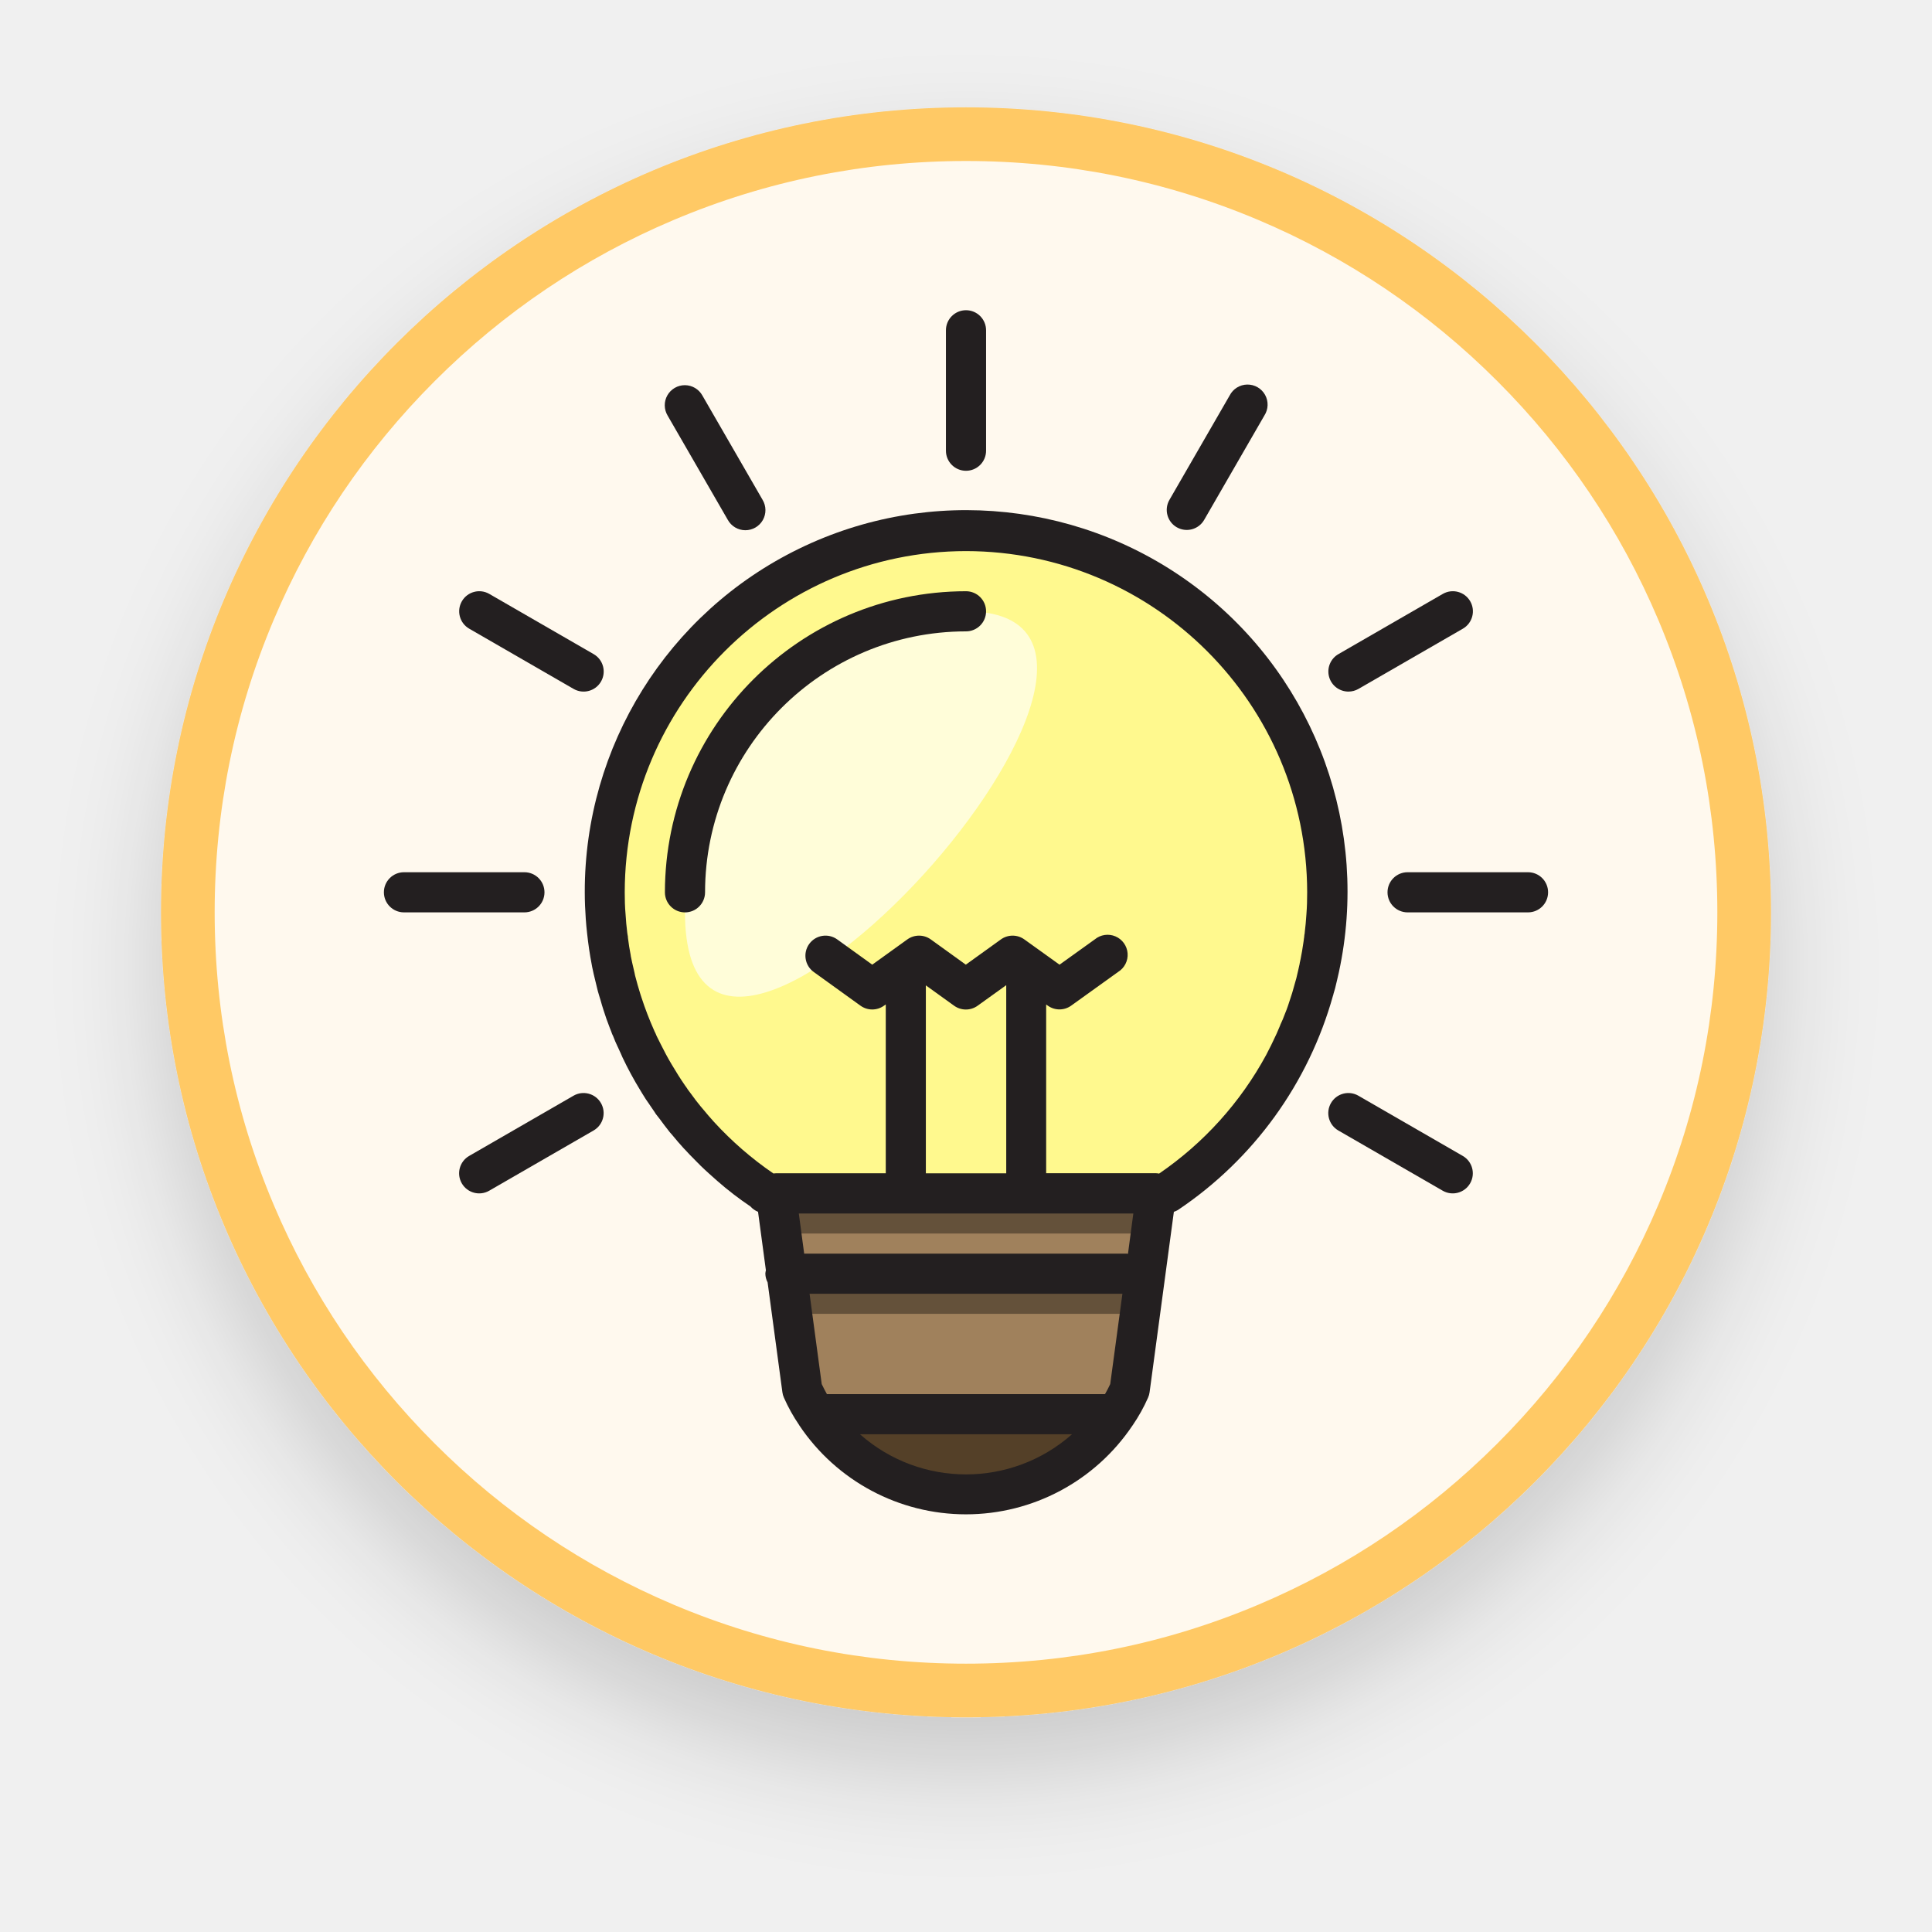
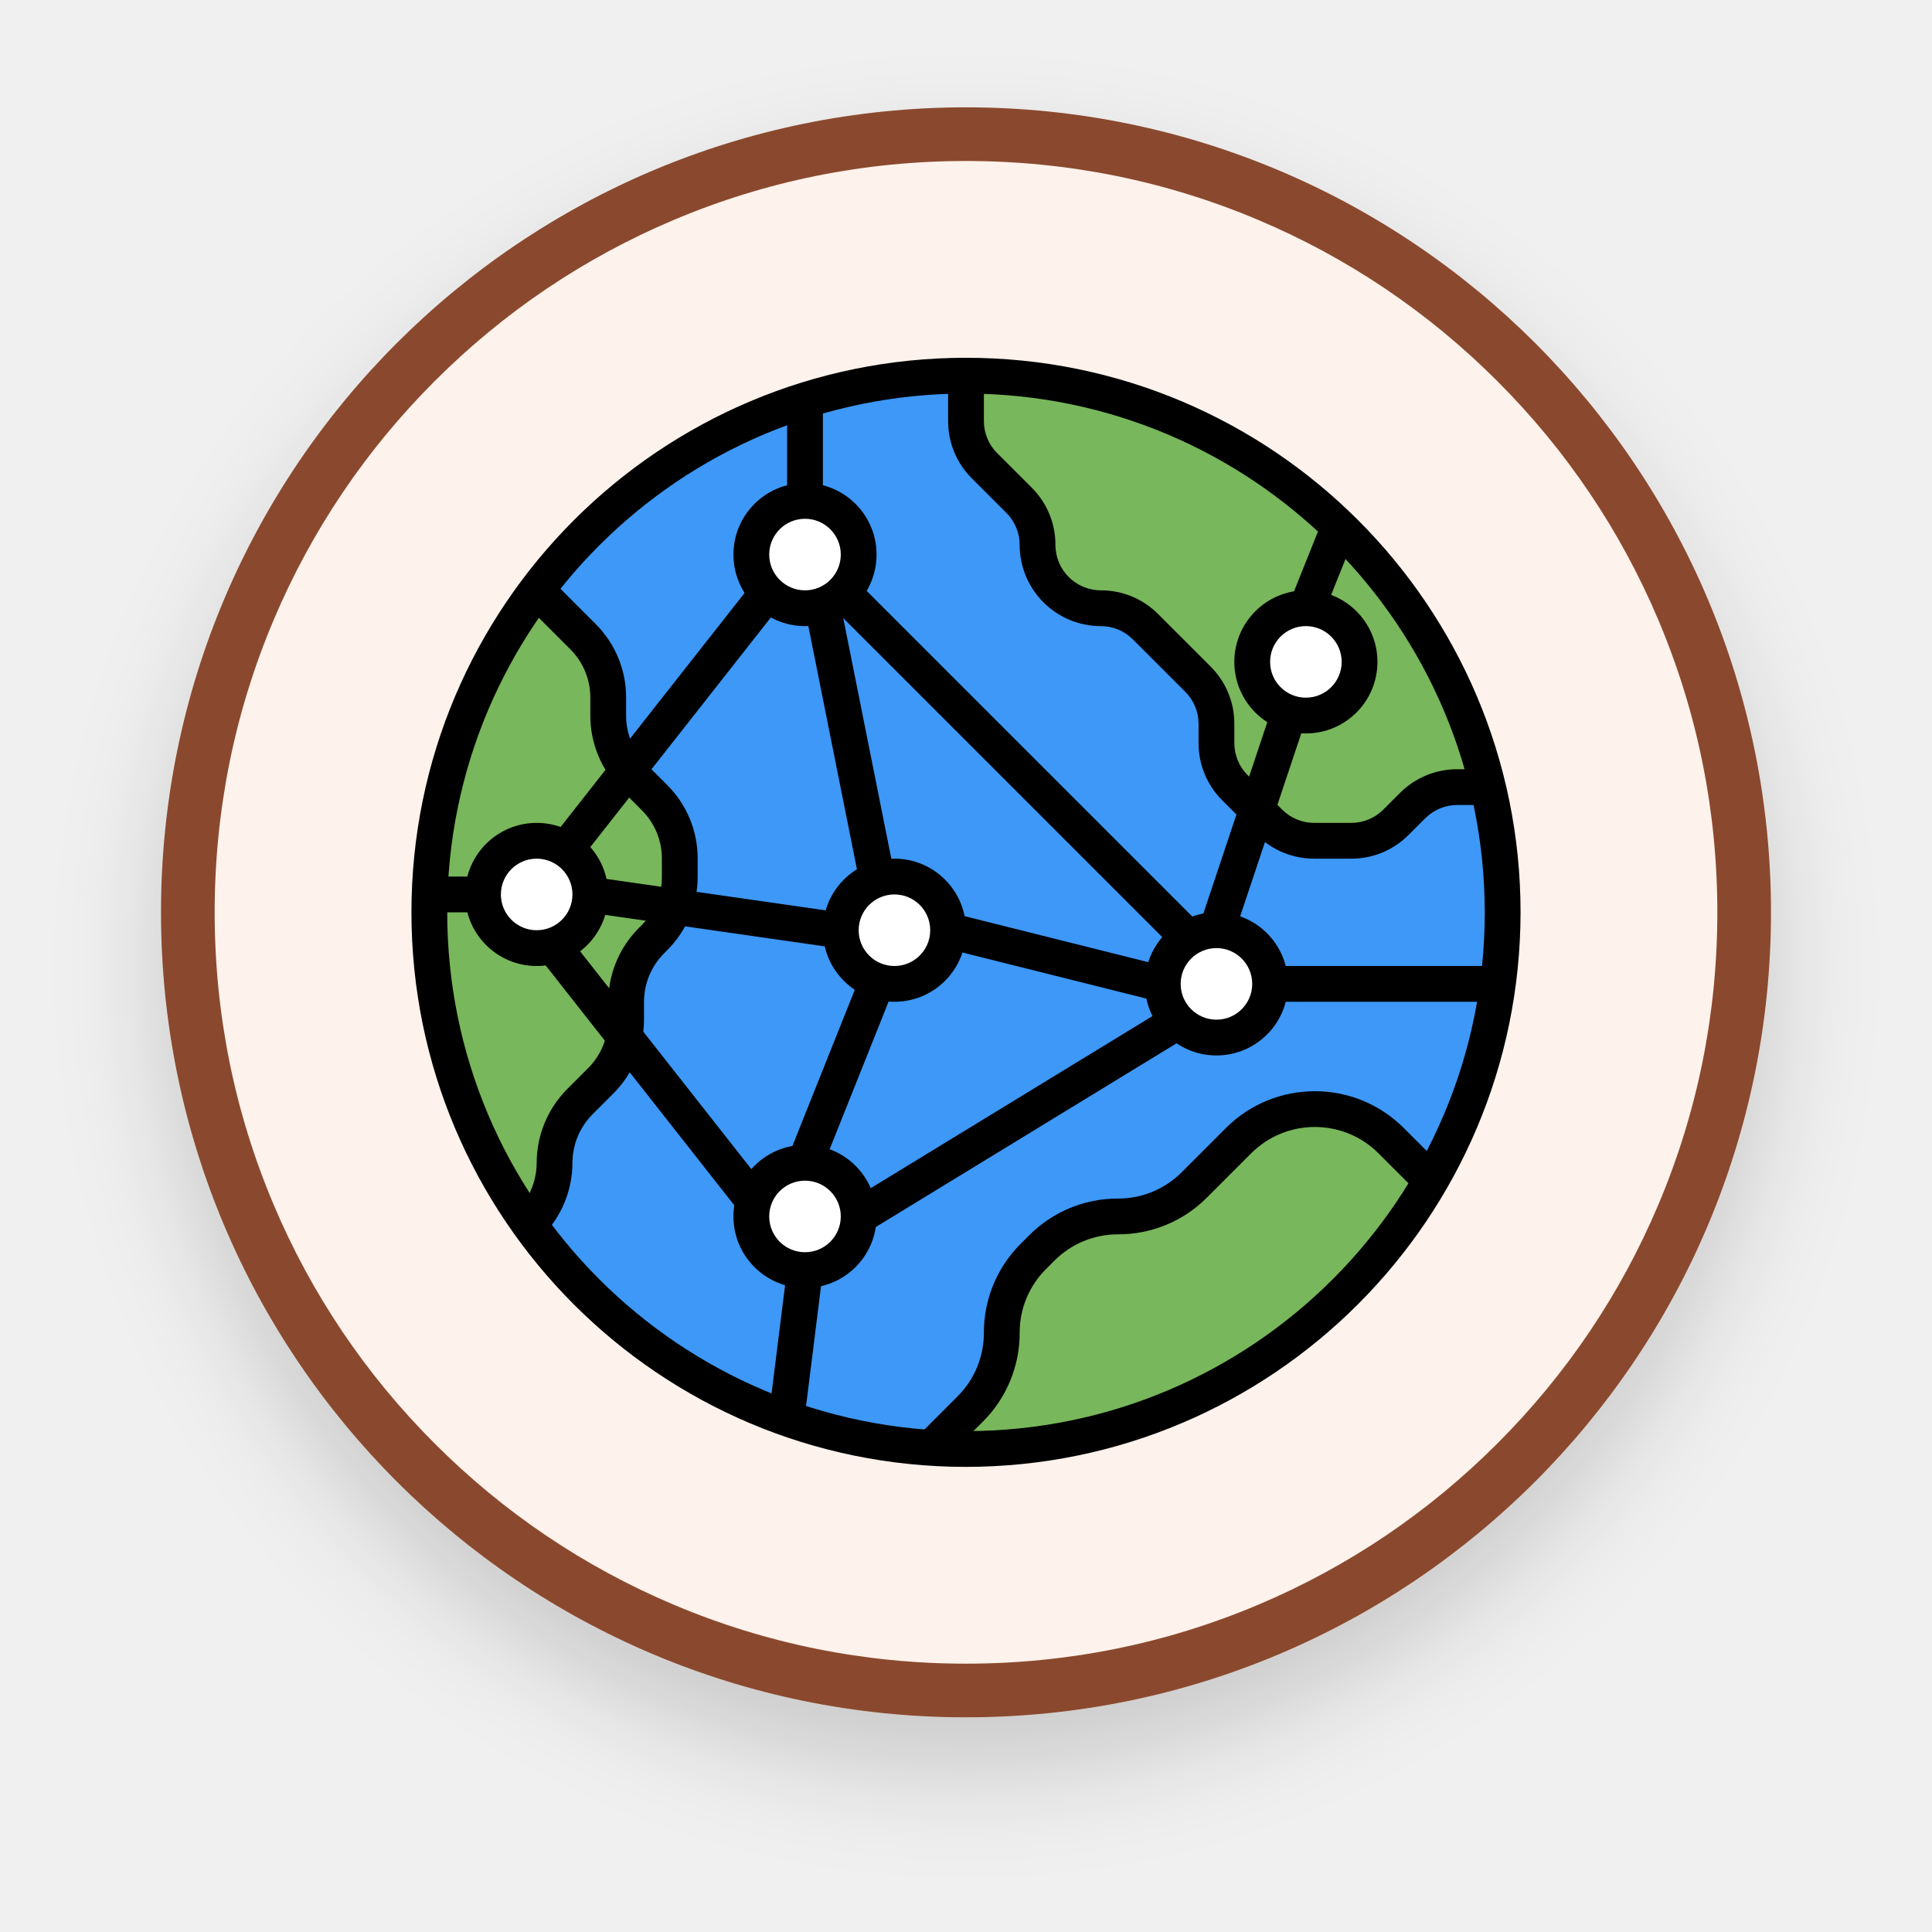
<svg xmlns="http://www.w3.org/2000/svg" width="108" height="108" viewBox="0 0 108 108">
  <defs>
-     <filter id="Trazado_904820" x="0" y="0" width="108" height="108" filterUnits="userSpaceOnUse">
+     <filter id="Trazado_982547" x="0" y="0" width="108" height="108" filterUnits="userSpaceOnUse">
      <feOffset dy="3" input="SourceAlpha" />
      <feGaussianBlur stdDeviation="3" result="blur" />
      <feFlood flood-opacity="0.161" />
      <feComposite operator="in" in2="blur" />
      <feComposite in="SourceGraphic" />
    </filter>
  </defs>
-   <g id="Grupo_1161153" data-name="Grupo 1161153" transform="translate(-201 -2394)">
-     <g id="Icono" transform="translate(210 2400)">
-       <g transform="matrix(1, 0, 0, 1, -9, -6)" filter="url(#Trazado_904820)">
-         <g id="Trazado_904820-2" data-name="Trazado 904820" transform="translate(9 6)" fill="#fff9ee">
-           <path d="M 45 88.5 C 39.127 88.5 33.43 87.35 28.068 85.082 C 22.889 82.891 18.236 79.755 14.241 75.759 C 10.245 71.764 7.109 67.111 4.918 61.932 C 2.65 56.57 1.5 50.873 1.5 45 C 1.5 39.127 2.65 33.43 4.918 28.068 C 7.109 22.889 10.245 18.236 14.241 14.241 C 18.236 10.245 22.889 7.109 28.068 4.918 C 33.43 2.65 39.127 1.5 45 1.5 C 50.873 1.5 56.57 2.65 61.932 4.918 C 67.111 7.109 71.764 10.245 75.759 14.241 C 79.755 18.236 82.891 22.889 85.082 28.068 C 87.35 33.43 88.5 39.127 88.5 45 C 88.5 50.873 87.35 56.57 85.082 61.932 C 82.891 67.111 79.755 71.764 75.759 75.759 C 71.764 79.755 67.111 82.891 61.932 85.082 C 56.57 87.35 50.873 88.5 45 88.5 Z" stroke="none" />
-           <path d="M 45 3 C 39.329 3 33.829 4.11 28.653 6.299 C 23.652 8.415 19.16 11.443 15.302 15.302 C 11.443 19.16 8.415 23.652 6.299 28.653 C 4.11 33.829 3 39.329 3 45 C 3 50.671 4.11 56.171 6.299 61.347 C 8.415 66.348 11.443 70.84 15.302 74.698 C 19.16 78.557 23.652 81.585 28.653 83.701 C 33.829 85.89 39.329 87 45 87 C 50.671 87 56.171 85.89 61.347 83.701 C 66.348 81.585 70.84 78.557 74.698 74.698 C 78.557 70.84 81.585 66.348 83.701 61.347 C 85.89 56.171 87 50.671 87 45 C 87 39.329 85.89 33.829 83.701 28.653 C 81.585 23.652 78.557 19.16 74.698 15.302 C 70.84 11.443 66.348 8.415 61.347 6.299 C 56.171 4.11 50.671 3 45 3 M 45 0 C 69.853 0 90 20.147 90 45 C 90 69.853 69.853 90 45 90 C 20.147 90 0 69.853 0 45 C 0 20.147 20.147 0 45 0 Z" stroke="none" fill="#ffc965" />
+   <g id="Grupo_1162679" data-name="Grupo 1162679" transform="translate(-173 -822)">
+     <g id="Grupo_1160956" data-name="Grupo 1160956" transform="translate(0 -5690)">
+       <g id="Grupo_1159770" data-name="Grupo 1159770" transform="translate(12 5060)">
+         <g id="Grupo_1153117" data-name="Grupo 1153117" transform="translate(-93 939)">
+           <g id="Grupo_1149598" data-name="Grupo 1149598" transform="translate(80 315)">
+             <g id="Grupo_1148770" data-name="Grupo 1148770" transform="translate(-27 -2583)">
+               <g id="Grupo_1146954" data-name="Grupo 1146954" transform="translate(-415 -1202)">
+                 <g transform="matrix(1, 0, 0, 1, 616, 3983)" filter="url(#Trazado_982547)">
+                   <g id="Trazado_982547-2" data-name="Trazado 982547" transform="translate(9 6)" fill="#fef2ec">
+                     <path d="M 45 88.5 C 39.127 88.5 33.43 87.35 28.068 85.082 C 22.889 82.891 18.236 79.755 14.241 75.759 C 10.245 71.764 7.109 67.111 4.918 61.932 C 2.65 56.57 1.5 50.873 1.5 45 C 1.5 39.127 2.65 33.43 4.918 28.068 C 7.109 22.889 10.245 18.236 14.241 14.241 C 18.236 10.245 22.889 7.109 28.068 4.918 C 33.43 2.65 39.127 1.5 45 1.5 C 50.873 1.5 56.57 2.65 61.932 4.918 C 67.111 7.109 71.764 10.245 75.759 14.241 C 79.755 18.236 82.891 22.889 85.082 28.068 C 87.35 33.43 88.5 39.127 88.5 45 C 88.5 50.873 87.35 56.57 85.082 61.932 C 82.891 67.111 79.755 71.764 75.759 75.759 C 71.764 79.755 67.111 82.891 61.932 85.082 C 56.57 87.35 50.873 88.5 45 88.5 Z" stroke="none" />
+                     <path d="M 45 3 C 39.329 3 33.829 4.11 28.653 6.299 C 23.652 8.415 19.16 11.443 15.302 15.302 C 11.443 19.16 8.415 23.652 6.299 28.653 C 4.11 33.829 3 39.329 3 45 C 3 50.671 4.11 56.171 6.299 61.347 C 8.415 66.348 11.443 70.84 15.302 74.698 C 19.16 78.557 23.652 81.585 28.653 83.701 C 33.829 85.89 39.329 87 45 87 C 50.671 87 56.171 85.89 61.347 83.701 C 66.348 81.585 70.84 78.557 74.698 74.698 C 78.557 70.84 81.585 66.348 83.701 61.347 C 85.89 56.171 87 50.671 87 45 C 87 39.329 85.89 33.829 83.701 28.653 C 81.585 23.652 78.557 19.16 74.698 15.302 C 70.84 11.443 66.348 8.415 61.347 6.299 C 56.171 4.11 50.671 3 45 3 M 45 0 C 69.853 0 90 20.147 90 45 C 90 69.853 69.853 90 45 90 C 20.147 90 0 69.853 0 45 C 0 20.147 20.147 0 45 0 Z" stroke="none" fill="#8a4a2d" />
+                   </g>
+                 </g>
+               </g>
+             </g>
+           </g>
        </g>
      </g>
    </g>
-     <g id="lamp_1108637" transform="translate(221.976 2411.341)">
-       <path id="Trazado_995067" data-name="Trazado 995067" d="M128.878,108.2a20.2,20.2,0,1,1-20.2-20.2A20.2,20.2,0,0,1,128.878,108.2Zm0,0" transform="translate(-75.657 -75.657)" fill="#fff98e" />
-       <path id="Trazado_995068" data-name="Trazado 995068" d="M136.193,120s-15.709,0-15.709,16.831S150.779,120,136.193,120Zm0,0" transform="translate(-103.169 -103.169)" fill="#fffdd9" />
-       <path id="Trazado_995069" data-name="Trazado 995069" d="M98.206,283.949c0-.011-.012-.011-.012-.022a.583.583,0,0,1-.067-.18c-.018-.036-.029-.071-.045-.106.089.224.184.449.281.673-.041-.1-.086-.192-.123-.291C98.228,284.005,98.217,283.972,98.206,283.949Zm0,0" transform="translate(-83.909 -243.858)" fill="#fff98e" />
-       <path id="Trazado_995070" data-name="Trazado 995070" d="M103.97,296.7c-.261-.44-.511-.89-.736-1.358C103.462,295.807,103.709,296.259,103.97,296.7Zm0,0" transform="translate(-88.338 -253.919)" fill="#fff98e" />
-       <path id="Trazado_995071" data-name="Trazado 995071" d="M93.676,270.223q.236.856.545,1.683c-.1-.257-.193-.513-.275-.777C93.845,270.823,93.759,270.523,93.676,270.223Zm0,0" transform="translate(-80.121 -232.322)" fill="#fff98e" />
-       <path id="Trazado_995072" data-name="Trazado 995072" d="M110.378,308.239l-.03-.048Zm0,0" transform="translate(-94.455 -264.965)" fill="#fff98e" />
-       <path id="Trazado_995073" data-name="Trazado 995073" d="M88.866,235.9a.634.634,0,0,1-.033-.2c-.067-.347-.124-.707-.169-1.066a.161.161,0,0,1-.011-.1c-.012-.044-.012-.1-.022-.146-.045-.359-.078-.718-.1-1.088-.034-.427-.045-.864-.045-1.3a20.177,20.177,0,0,0,.691,5.234,3.26,3.26,0,0,1-.112-.443C88.989,236.5,88.922,236.208,88.866,235.9Zm0,0" transform="translate(-75.657 -199.461)" fill="#fff98e" />
-       <path id="Trazado_995074" data-name="Trazado 995074" d="M371.764,234.39c-.011.045-.011.1-.022.146a.161.161,0,0,1-.012.1.149.149,0,0,1-.011.067c0,.033-.012.056-.012.09a8.08,8.08,0,0,1-.146.908c-.022.146-.056.3-.09.449a5.784,5.784,0,0,1-.135.606c-.045.213-.1.437-.168.65a.168.168,0,0,1-.005.024A20.266,20.266,0,0,0,371.91,232c0,.438-.011.875-.045,1.3C371.842,233.672,371.809,234.031,371.764,234.39Zm0,0" transform="translate(-318.689 -199.46)" fill="#fff98e" />
-       <path id="Trazado_995075" data-name="Trazado 995075" d="M116.293,316.878c-.247-.292-.471-.595-.7-.909-.009-.009-.016-.02-.027-.031a20.332,20.332,0,0,0,1.73,2.081c-.076-.083-.158-.159-.233-.244C116.8,317.484,116.54,317.181,116.293,316.878Zm0,0" transform="translate(-98.945 -271.625)" fill="#fff98e" />
-       <path id="Trazado_995076" data-name="Trazado 995076" d="M114.358,314.184c-.012-.016-.021-.033-.033-.048.022.031.043.064.064.1l-.008-.014C114.37,314.207,114.358,314.2,114.358,314.184Zm0,0" transform="translate(-97.873 -270.077)" fill="#fff98e" />
-       <path id="Trazado_995077" data-name="Trazado 995077" d="M100.941,290.437a.889.889,0,0,1-.043-.085c.076.169.15.337.23.507a1.812,1.812,0,0,1-.12-.276C100.986,290.538,100.964,290.482,100.941,290.437Zm0,0" transform="translate(-86.33 -249.628)" fill="#fff98e" />
-       <path id="Trazado_995078" data-name="Trazado 995078" d="M367.684,272.914c.17-.466.324-.937.46-1.417-.064.248-.14.49-.225.73s-.156.462-.236.687Zm0,0" transform="translate(-315.697 -233.417)" fill="#fff98e" />
-       <path id="Trazado_995079" data-name="Trazado 995079" d="M177.974,352H156.722l.045.348v.022l.561,4.118.072.528.8,5.958a8.538,8.538,0,0,0,.759,1.369h16.786a8.536,8.536,0,0,0,.763-1.369l.8-5.958.628-4.645v-.022Zm0,0" transform="translate(-134.324 -302.63)" fill="#a0815c" />
-       <g id="Grupo_1161152" data-name="Grupo 1161152" transform="translate(13.518 37.776)">
-         <path id="Trazado_995080" data-name="Trazado 995080" d="M152.484,351.725h.067a.234.234,0,0,1-.067-.045Zm0,0" transform="translate(-144.198 -340.13)" fill="#fff98e" />
-         <path id="Trazado_995081" data-name="Trazado 995081" d="M366.925,281.861c.032-.079.056-.164.085-.244-.035.1-.067.194-.1.29Zm0,0" transform="translate(-328.547 -279.894)" fill="#fff98e" />
-         <path id="Trazado_995082" data-name="Trazado 995082" d="M93.415,269.35c.01.037.022.073.033.112-.012-.042-.025-.084-.037-.127Zm0,0" transform="translate(-93.41 -269.336)" fill="#fff98e" />
-         <path id="Trazado_995083" data-name="Trazado 995083" d="M370.957,270.748a.061.061,0,0,1,.005-.021c-.01.037-.021.073-.033.112C370.938,270.807,370.95,270.779,370.957,270.748Zm0,0" transform="translate(-332.006 -270.532)" fill="#fff98e" />
-         <path id="Trazado_995084" data-name="Trazado 995084" d="M127.906,330.777c.2.214.4.428.608.632.292.28.595.549.9.819a17.374,17.374,0,0,0,1.941,1.481V333.7a20.442,20.442,0,0,1-3.447-2.921Zm0,0" transform="translate(-123.068 -322.159)" fill="#fff98e" />
-         <path id="Trazado_995085" data-name="Trazado 995085" d="M102.565,294.029c.021.046.049.087.072.133-.031-.065-.067-.128-.1-.193C102.55,293.989,102.555,294.009,102.565,294.029Zm0,0" transform="translate(-101.259 -290.513)" fill="#fff98e" />
-         <path id="Trazado_995086" data-name="Trazado 995086" d="M97.624,282.36l.011.028c-.026-.067-.048-.137-.073-.2C97.584,282.242,97.6,282.3,97.624,282.36Zm0,0" transform="translate(-96.98 -280.381)" fill="#fff98e" />
-         <path id="Trazado_995087" data-name="Trazado 995087" d="M108.607,305.224c.048.074.093.145.138.217-.091-.145-.174-.3-.261-.449C108.528,305.07,108.562,305.151,108.607,305.224Zm0,0" transform="translate(-106.37 -299.991)" fill="#fff98e" />
-         <path id="Trazado_995088" data-name="Trazado 995088" d="M100.2,288.709a.244.244,0,0,1,.013.027c-.039-.088-.076-.176-.112-.264C100.131,288.551,100.161,288.631,100.2,288.709Zm0,0" transform="translate(-99.16 -285.788)" fill="#fff98e" />
-         <path id="Trazado_995089" data-name="Trazado 995089" d="M110.685,308.73c.135.2.263.393.4.591-.181-.259-.359-.518-.528-.786C110.607,308.6,110.643,308.668,110.685,308.73Zm0,0" transform="translate(-108.156 -303.037)" fill="#fff98e" />
-         <path id="Trazado_995090" data-name="Trazado 995090" d="M114.842,314.927a.3.3,0,0,0,.04.047c-.038-.053-.074-.106-.112-.157C114.791,314.848,114.811,314.886,114.842,314.927Zm0,0" transform="translate(-111.774 -308.438)" fill="#fff98e" />
-         <path id="Trazado_995091" data-name="Trazado 995091" d="M153.043,352a6.126,6.126,0,0,0,.561.37v-.022C153.413,352.236,153.223,352.112,153.043,352Zm0,0" transform="translate(-144.679 -340.406)" fill="#fff98e" />
-         <path id="Trazado_995092" data-name="Trazado 995092" d="M152.484,351.613a.233.233,0,0,0,.067.045h.011c-.022-.022-.056-.033-.078-.056Zm0,0" transform="translate(-144.198 -340.063)" fill="#fff98e" />
+     <g id="globalizacion" transform="translate(195 841)">
+       <g id="Grupo_1162645" data-name="Grupo 1162645">
+         <circle id="Elipse_11769" data-name="Elipse 11769" cx="30" cy="30" r="30" transform="translate(2 2)" fill="#3d98f7" />
      </g>
-       <path id="Trazado_995093" data-name="Trazado 995093" d="M225.606,8.976a1.122,1.122,0,0,0,1.122-1.122V1.122a1.122,1.122,0,0,0-2.244,0V7.854A1.122,1.122,0,0,0,225.606,8.976Zm0,0" transform="translate(-192.582)" fill="#231f20" />
-       <path id="Trazado_995094" data-name="Trazado 995094" d="M115.977,37.454a1.122,1.122,0,1,0,1.943-1.122L114.554,30.5a1.122,1.122,0,1,0-1.943,1.122Zm0,0" transform="translate(-96.267 -25.732)" fill="#231f20" />
-       <path id="Trazado_995095" data-name="Trazado 995095" d="M31.091,114.116l5.834,3.366a1.122,1.122,0,0,0,1.122-1.944l-5.834-3.366a1.122,1.122,0,0,0-1.122,1.944Zm0,0" transform="translate(-25.837 -96.313)" fill="#231f20" />
-       <path id="Trazado_995096" data-name="Trazado 995096" d="M9.461,225.122A1.122,1.122,0,0,0,8.339,224H1.606a1.122,1.122,0,0,0,0,2.244H8.339A1.122,1.122,0,0,0,9.461,225.122Zm0,0" transform="translate(0 -192.583)" fill="#231f20" />
-       <path id="Trazado_995097" data-name="Trazado 995097" d="M36.816,312.127l-5.834,3.366a1.122,1.122,0,1,0,1.122,1.944l5.834-3.366a1.122,1.122,0,1,0-1.122-1.944Zm0,0" transform="translate(-25.732 -268.217)" fill="#231f20" />
-       <path id="Trazado_995098" data-name="Trazado 995098" d="M384.353,315.493l-5.835-3.366a1.122,1.122,0,1,0-1.122,1.944l5.835,3.366a1.122,1.122,0,0,0,1.122-1.944Zm0,0" transform="translate(-323.559 -268.217)" fill="#231f20" />
-       <path id="Trazado_995099" data-name="Trazado 995099" d="M408.338,224h-6.732a1.122,1.122,0,0,0,0,2.244h6.732a1.122,1.122,0,0,0,0-2.244Zm0,0" transform="translate(-343.897 -192.583)" fill="#231f20" />
-       <path id="Trazado_995100" data-name="Trazado 995100" d="M378.036,117.632a1.125,1.125,0,0,0,.561-.15l5.835-3.366a1.122,1.122,0,0,0-1.122-1.944l-5.835,3.366a1.122,1.122,0,0,0,.561,2.094Zm0,0" transform="translate(-323.633 -96.313)" fill="#231f20" />
-       <path id="Trazado_995101" data-name="Trazado 995101" d="M313.043,37.865a1.121,1.121,0,0,0,1.532-.411l3.366-5.834A1.122,1.122,0,1,0,316,30.5l-3.366,5.834a1.122,1.122,0,0,0,.411,1.533Zm0,0" transform="translate(-268.238 -25.732)" fill="#231f20" />
-       <path id="Trazado_995102" data-name="Trazado 995102" d="M113.606,129.953a1.122,1.122,0,0,0,1.122-1.122,14.6,14.6,0,0,1,14.587-14.587,1.122,1.122,0,1,0,0-2.244,16.85,16.85,0,0,0-16.831,16.831A1.122,1.122,0,0,0,113.606,129.953Zm0,0" transform="translate(-96.291 -96.291)" fill="#231f20" />
-       <path id="Trazado_995103" data-name="Trazado 995103" d="M181.037,444.488A10.081,10.081,0,0,0,189.43,440H172.644a10.08,10.08,0,0,0,8.393,4.488Zm0,0" transform="translate(-148.013 -378.287)" fill="#544028" />
-       <path id="Trazado_995104" data-name="Trazado 995104" d="M160.484,384h20.2v2.244h-20.2Zm0,0" transform="translate(-137.559 -330.141)" fill="#64513a" />
-       <path id="Trazado_995105" data-name="Trazado 995105" d="M160.484,352h20.2v2.244h-20.2Zm0,0" transform="translate(-137.559 -302.63)" fill="#64513a" />
-       <path id="Trazado_995106" data-name="Trazado 995106" d="M122.336,106.783v-.006c.036-.112.068-.233.1-.343.041-.155.074-.311.112-.467s.074-.312.1-.437a21.319,21.319,0,1,0-42.156-4.464c0,.5.021,1,.056,1.488.018.272.045.55.078.84.063.572.144,1.14.253,1.7.009.046.013.093.025.139.049.257.112.506.172.756.035.145.068.289.105.433.017.061.026.112.045.182.045.167.1.325.147.489.053.182.1.363.162.543l.007.021c.1.327.215.644.353,1,.026.068.053.136.079.2a1.427,1.427,0,0,0,.1.243l.006.013c.075.2.162.4.25.585l.015.028c.056.127.112.252.173.379.028.062.055.132.083.19a19.39,19.39,0,0,0,1,1.847l.1.166c.067.112.136.225.2.32l.138.2c.067.1.137.2.205.3.049.072.1.144.146.214.025.041.048.08.079.123s.049.062.074.094c.044.06.089.112.133.171.184.249.37.5.561.737l.014.018c.036.043.073.083.112.126.225.271.449.541.69.8h.005c.2.225.412.436.623.649.067.066.129.137.2.2.029.028.055.06.084.088.3.292.617.571.928.847a18.377,18.377,0,0,0,1.86,1.432,1.129,1.129,0,0,0,.425.3l.439,3.268a1.038,1.038,0,0,0-.031.183,1.105,1.105,0,0,0,.127.495l.826,6.14a1.087,1.087,0,0,0,.087.306,9.624,9.624,0,0,0,.855,1.535v.008l.009.01a11.21,11.21,0,0,0,18.62,0l.009-.01.005-.008a9.583,9.583,0,0,0,.855-1.535,1.087,1.087,0,0,0,.087-.306l1.357-10.086a1.1,1.1,0,0,0,.224-.1,21.334,21.334,0,0,0,8.678-12.006.067.067,0,0,0,.017-.041ZM101.8,81.992a19.1,19.1,0,0,1,19.075,19.075c0,.407-.01.816-.043,1.234-.021.346-.053.68-.094,1.016v.026a1.341,1.341,0,0,0-.028.186v.022c-.007.034-.012.067-.016.1s-.007.056-.01.086a.739.739,0,0,1-.014.1c-.025.174-.05.346-.081.519-.015.078-.026.151-.045.24-.018.119-.046.247-.088.438v.02c-.028.134-.058.269-.089.4-.011.045-.019.083-.032.134a5.55,5.55,0,0,1-.141.546c-.021.079-.045.159-.067.239-.055.2-.112.4-.188.619-.092.287-.183.574-.3.849l-.044.112q-.079.219-.179.428a.977.977,0,0,0-.062.151l-.022.05c-.1.251-.211.491-.354.785-.081.182-.171.353-.26.525l-.136.268a19.017,19.017,0,0,1-5.983,6.63,1.018,1.018,0,0,0-.178-.02h-6.137v-9.432l.09.064a1.122,1.122,0,0,0,1.309,0l2.621-1.883A1.122,1.122,0,1,0,109,103.7l-1.968,1.412-1.967-1.412a1.122,1.122,0,0,0-1.311,0l-1.961,1.411L99.835,103.7a1.123,1.123,0,0,0-1.312,0l-1.96,1.411L94.605,103.7a1.122,1.122,0,0,0-1.313,1.821l2.614,1.884a1.123,1.123,0,0,0,1.312,0l.1-.07v9.438H91.177a1.235,1.235,0,0,0-.142.01,19.212,19.212,0,0,1-3.316-2.878c-.214-.233-.422-.48-.631-.733-.038-.046-.079-.091-.118-.138-.19-.225-.363-.462-.536-.7-.066-.09-.137-.176-.2-.267v-.007c-.009-.013-.017-.026-.026-.037l-.037-.055c-.029-.038-.053-.077-.081-.112-.262-.38-.505-.77-.739-1.166-.225-.377-.427-.756-.616-1.14-.076-.149-.153-.3-.225-.449-.021-.053-.047-.112-.061-.145l-.055-.112-.014-.027v-.006a18.754,18.754,0,0,1-.721-1.873c-.02-.06-.039-.124-.06-.186-.1-.327-.2-.656-.283-.991a.256.256,0,0,0-.014-.053,1.225,1.225,0,0,0-.027-.134c-.02-.076-.035-.156-.053-.232-.054-.233-.112-.466-.155-.7a.466.466,0,0,0-.01-.077c-.06-.306-.112-.624-.15-.942a.872.872,0,0,0-.027-.206.8.8,0,0,0-.014-.1c-.042-.336-.072-.664-.094-1.027-.036-.407-.046-.816-.046-1.223A19.1,19.1,0,0,1,101.8,81.992Zm8.065,46.565c-.089.191-.186.378-.291.561H94.028c-.1-.182-.2-.369-.29-.561l-.679-5.049h17.488Zm.911-7.293H92.757l-.3-2.244h18.7l-.3,2.258c-.024,0-.044-.014-.067-.014ZM99.559,106.269l1.581,1.138a1.122,1.122,0,0,0,1.312,0l1.6-1.149v10.517H99.559Zm-3.683,25.093h11.853A8.949,8.949,0,0,1,95.876,131.362Zm0,0" transform="translate(-68.779 -68.527)" fill="#231f20" />
+       <g id="Grupo_1162646" data-name="Grupo 1162646">
+         <path id="Trazado_996621" data-name="Trazado 996621" d="M33.036,7.036l1.929,1.929A3.534,3.534,0,0,1,36,11.464,3.536,3.536,0,0,0,39.536,15a3.531,3.531,0,0,1,2.5,1.036l2.929,2.929A3.536,3.536,0,0,1,46,21.465v1.071a3.531,3.531,0,0,0,1.036,2.5l1.929,1.929A3.536,3.536,0,0,0,51.466,28h2.071a3.531,3.531,0,0,0,2.5-1.036l.929-.929A3.536,3.536,0,0,1,59.466,25h1.706A30.009,30.009,0,0,0,32,2V4.536a3.535,3.535,0,0,0,1.036,2.5Z" fill="#78b75b" />
+       </g>
+       <g id="Grupo_1162647" data-name="Grupo 1162647">
+         <path id="Trazado_996622" data-name="Trazado 996622" d="M13.414,24.414A4.828,4.828,0,0,1,12,21V20a4.828,4.828,0,0,0-1.414-3.414L8,14a29.984,29.984,0,0,0-.418,35.418l0,0A4.828,4.828,0,0,0,9,46a4.828,4.828,0,0,1,1.414-3.414l1.172-1.172A4.828,4.828,0,0,0,13,38V37a4.828,4.828,0,0,1,1.414-3.414l.172-.172A4.828,4.828,0,0,0,16,30V29a4.828,4.828,0,0,0-1.414-3.414Z" fill="#78b75b" />
+       </g>
+       <g id="Grupo_1162648" data-name="Grupo 1162648">
+         <circle id="Elipse_11770" data-name="Elipse 11770" cx="3" cy="3" r="3" transform="translate(5 28)" fill="#fff" />
+       </g>
+       <g id="Grupo_1162649" data-name="Grupo 1162649">
+         <circle id="Elipse_11771" data-name="Elipse 11771" cx="3" cy="3" r="3" transform="translate(20 9)" fill="#fff" />
+       </g>
+       <g id="Grupo_1162650" data-name="Grupo 1162650">
+         <circle id="Elipse_11772" data-name="Elipse 11772" cx="3" cy="3" r="3" transform="translate(25 30)" fill="#fff" />
+       </g>
+       <g id="Grupo_1162651" data-name="Grupo 1162651">
+         <circle id="Elipse_11773" data-name="Elipse 11773" cx="3" cy="3" r="3" transform="translate(20 46)" fill="#fff" />
+       </g>
+       <g id="Grupo_1162652" data-name="Grupo 1162652">
+         <circle id="Elipse_11774" data-name="Elipse 11774" cx="3" cy="3" r="3" transform="translate(43 33)" fill="#fff" />
+       </g>
+       <g id="Grupo_1162653" data-name="Grupo 1162653">
+         <circle id="Elipse_11775" data-name="Elipse 11775" cx="3" cy="3" r="3" transform="translate(48 15)" fill="#fff" />
+       </g>
+       <g id="Grupo_1162654" data-name="Grupo 1162654">
+         <path id="Trazado_996623" data-name="Trazado 996623" d="M32,62A29.981,29.981,0,0,0,57.985,46.985l-2.217-2.217a6.036,6.036,0,0,0-8.536,0l-2.464,2.464A6.036,6.036,0,0,1,40.5,49a6.036,6.036,0,0,0-4.268,1.768l-.464.464A6.036,6.036,0,0,0,34,55.5a6.036,6.036,0,0,1-1.768,4.268l-2.164,2.164c.64.04,1.282.068,1.932.068Z" fill="#78b75b" />
+       </g>
+       <g id="Grupo_1162655" data-name="Grupo 1162655">
+         <path id="Trazado_996624" data-name="Trazado 996624" d="M32,63A31,31,0,1,1,63,32,31.034,31.034,0,0,1,32,63ZM32,3A29,29,0,1,0,61,32,29.033,29.033,0,0,0,32,3Z" />
+       </g>
+       <g id="Grupo_1162656" data-name="Grupo 1162656">
+         <path id="Trazado_996625" data-name="Trazado 996625" d="M53.535,29h-2.07a4.5,4.5,0,0,1-3.207-1.329l-1.93-1.928A4.508,4.508,0,0,1,45,22.536V21.465a2.521,2.521,0,0,0-.742-1.793l-2.93-2.929A2.52,2.52,0,0,0,39.535,16,4.54,4.54,0,0,1,35,11.464a2.521,2.521,0,0,0-.742-1.793l-1.93-1.928A4.508,4.508,0,0,1,31,4.536V2h2V4.536a2.521,2.521,0,0,0,.742,1.793l1.93,1.928A4.508,4.508,0,0,1,37,11.464,2.539,2.539,0,0,0,39.535,14a4.5,4.5,0,0,1,3.207,1.329l2.93,2.929A4.5,4.5,0,0,1,47,21.464v1.071a2.521,2.521,0,0,0,.742,1.793l1.93,1.928A2.517,2.517,0,0,0,51.465,27h2.07a2.521,2.521,0,0,0,1.793-.743l.93-.929A4.508,4.508,0,0,1,59.465,24H61v2H59.465a2.521,2.521,0,0,0-1.793.743l-.93.929A4.508,4.508,0,0,1,53.535,29Z" />
+       </g>
+       <g id="Grupo_1162657" data-name="Grupo 1162657">
+         <path id="Trazado_996626" data-name="Trazado 996626" d="M30.707,62.707l-1.414-1.414,2.232-2.232A5,5,0,0,0,33,55.5a6.986,6.986,0,0,1,2.061-4.975l.465-.465A6.985,6.985,0,0,1,40.5,48a5,5,0,0,0,3.561-1.475l2.465-2.465a7.035,7.035,0,0,1,9.949,0l2.232,2.232-1.414,1.414-2.232-2.232a5.036,5.036,0,0,0-7.122,0L45.474,47.94A6.985,6.985,0,0,1,40.5,50a5,5,0,0,0-3.561,1.475l-.465.465A5,5,0,0,0,35,55.5a6.986,6.986,0,0,1-2.061,4.975Z" />
+       </g>
+       <g id="Grupo_1162658" data-name="Grupo 1162658">
+         <path id="Trazado_996627" data-name="Trazado 996627" d="M8.207,50.207,6.793,48.793l.086-.086A3.853,3.853,0,0,0,8,46a5.868,5.868,0,0,1,1.707-4.121l1.172-1.172A3.853,3.853,0,0,0,12,38V37a5.868,5.868,0,0,1,1.707-4.121l.172-.172A3.8,3.8,0,0,0,15,30V29a3.8,3.8,0,0,0-1.121-2.707l-1.172-1.172A5.787,5.787,0,0,1,11,21V20a3.8,3.8,0,0,0-1.121-2.707L7.293,14.707l1.414-1.414,2.586,2.586A5.787,5.787,0,0,1,13,20v1a3.8,3.8,0,0,0,1.121,2.707l1.172,1.172A5.787,5.787,0,0,1,17,29v1a5.787,5.787,0,0,1-1.707,4.121l-.172.172A3.853,3.853,0,0,0,14,37v1a5.868,5.868,0,0,1-1.707,4.121l-1.172,1.172A3.853,3.853,0,0,0,10,46a5.868,5.868,0,0,1-1.707,4.121Z" />
+       </g>
+       <g id="Grupo_1162659" data-name="Grupo 1162659">
+         <path id="Trazado_996628" data-name="Trazado 996628" d="M8,35a4,4,0,1,1,4-4A4,4,0,0,1,8,35Zm0-6a2,2,0,1,0,2,2A2,2,0,0,0,8,29Z" />
+       </g>
+       <g id="Grupo_1162660" data-name="Grupo 1162660">
+         <path id="Trazado_996629" data-name="Trazado 996629" d="M23,16a4,4,0,1,1,4-4A4,4,0,0,1,23,16Zm0-6a2,2,0,1,0,2,2A2,2,0,0,0,23,10Z" />
+       </g>
+       <g id="Grupo_1162661" data-name="Grupo 1162661">
+         <path id="Trazado_996630" data-name="Trazado 996630" d="M28,37a4,4,0,1,1,4-4A4,4,0,0,1,28,37Zm0-6a2,2,0,1,0,2,2A2,2,0,0,0,28,31Z" />
+       </g>
+       <g id="Grupo_1162662" data-name="Grupo 1162662">
+         <path id="Trazado_996631" data-name="Trazado 996631" d="M23,53a4,4,0,1,1,4-4A4,4,0,0,1,23,53Zm0-6a2,2,0,1,0,2,2A2,2,0,0,0,23,47Z" />
+       </g>
+       <g id="Grupo_1162663" data-name="Grupo 1162663">
+         <path id="Trazado_996632" data-name="Trazado 996632" d="M46,40a4,4,0,1,1,4-4A4,4,0,0,1,46,40Zm0-6a2,2,0,1,0,2,2A2,2,0,0,0,46,34Z" />
+       </g>
+       <g id="Grupo_1162664" data-name="Grupo 1162664">
+         <path id="Trazado_996633" data-name="Trazado 996633" d="M51,22a4,4,0,1,1,4-4A4,4,0,0,1,51,22Zm0-6a2,2,0,1,0,2,2A2,2,0,0,0,51,16Z" />
+       </g>
+       <g id="Grupo_1162665" data-name="Grupo 1162665">
+         <path id="Trazado_996634" data-name="Trazado 996634" d="M6.6,20H24.4v2H6.6Z" transform="translate(-10.589 20.214) rotate(-51.823)" />
+       </g>
+       <g id="Grupo_1162666" data-name="Grupo 1162666">
+         <path id="Trazado_996635" data-name="Trazado 996635" d="M24.5,14.851h2v15.3h-2Z" transform="matrix(0.981, -0.196, 0.196, 0.981, -3.917, 5.438)" />
+       </g>
+       <g id="Grupo_1162667" data-name="Grupo 1162667">
+         <path id="Trazado_996636" data-name="Trazado 996636" d="M19.615,40h10.77v2H19.615Z" transform="translate(-22.349 49.002) rotate(-68.23)" />
+       </g>
+       <g id="Grupo_1162668" data-name="Grupo 1162668">
+         <path id="Trazado_996637" data-name="Trazado 996637" d="M36,28.315h2V40.684H36Z" transform="translate(-5.444 62.028) rotate(-75.936)" />
+       </g>
+       <g id="Grupo_1162669" data-name="Grupo 1162669">
+         <path id="Trazado_996638" data-name="Trazado 996638" d="M41.675,26H54.324v2H41.675Z" transform="translate(7.195 63.986) rotate(-71.529)" />
+       </g>
+       <g id="Grupo_1162670" data-name="Grupo 1162670">
+         <path id="Trazado_996639" data-name="Trazado 996639" d="M17,24.929h2V39.071H17Z" transform="translate(-16.224 45.293) rotate(-81.837)" />
+       </g>
+       <g id="Grupo_1162671" data-name="Grupo 1162671">
+         <path id="Trazado_996640" data-name="Trazado 996640" d="M13.5,32.1h2V49.9h-2Z" transform="translate(-22.232 17.719) rotate(-38.177)" />
+       </g>
+       <g id="Grupo_1162672" data-name="Grupo 1162672">
+         <path id="Trazado_996641" data-name="Trazado 996641" d="M24.452,42.5H45.547v2H24.452Z" transform="translate(-17.546 24.628) rotate(-31.416)" />
+       </g>
+       <g id="Grupo_1162673" data-name="Grupo 1162673">
+         <path id="Trazado_996642" data-name="Trazado 996642" d="M34,9.858h2V38.142H34Z" transform="translate(-6.719 31.778) rotate(-45)" />
+       </g>
+       <g id="Grupo_1162674" data-name="Grupo 1162674">
+         <path id="Trazado_996643" data-name="Trazado 996643" d="M18.469,55h8.062v2H18.469Z" transform="translate(-35.858 71.38) rotate(-82.875)" />
+       </g>
+       <g id="Grupo_1162675" data-name="Grupo 1162675">
+         <path id="Trazado_996644" data-name="Trazado 996644" d="M2,30H5v2H2Z" />
+       </g>
+       <g id="Grupo_1162676" data-name="Grupo 1162676">
+         <path id="Trazado_996645" data-name="Trazado 996645" d="M22,3h2V9H22Z" />
+       </g>
+       <g id="Grupo_1162677" data-name="Grupo 1162677">
+         <path id="Trazado_996646" data-name="Trazado 996646" d="M49,35H62v2H49Z" />
+       </g>
+       <g id="Grupo_1162678" data-name="Grupo 1162678">
+         <path id="Trazado_996647" data-name="Trazado 996647" d="M49.307,11.5h5.385v2H49.307Z" transform="translate(21.078 56.136) rotate(-68.156)" />
+       </g>
    </g>
  </g>
</svg>
